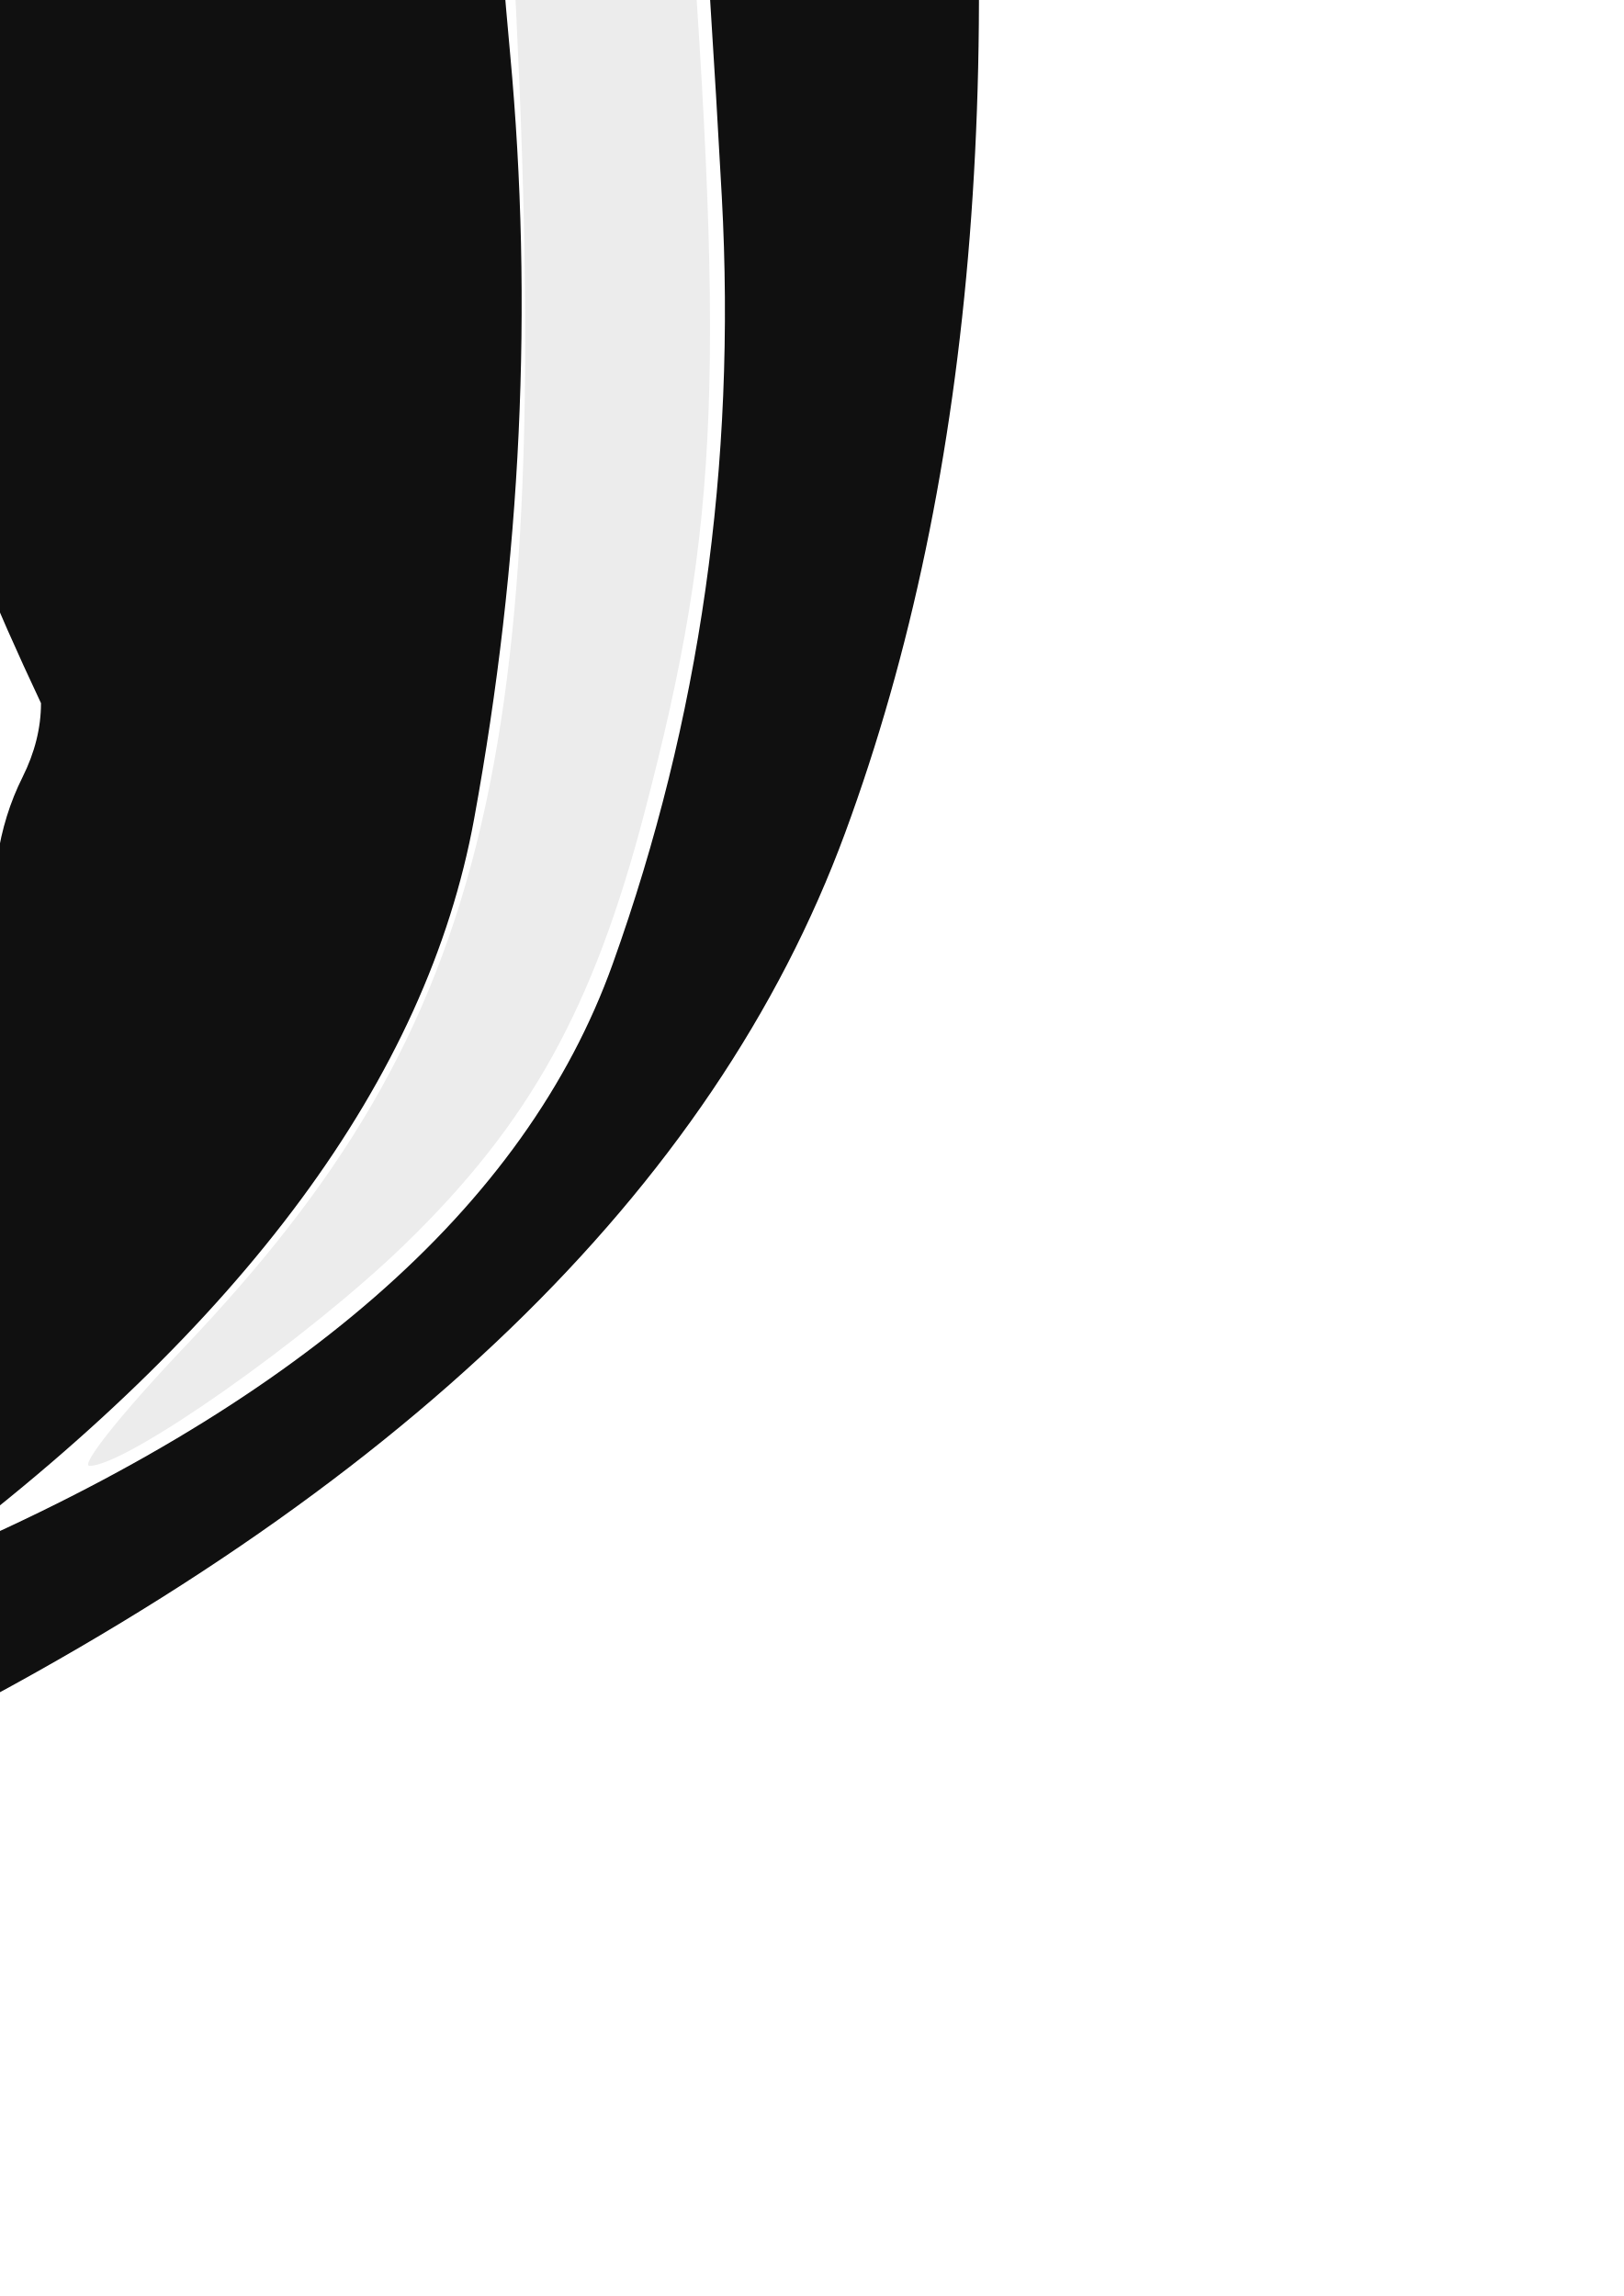
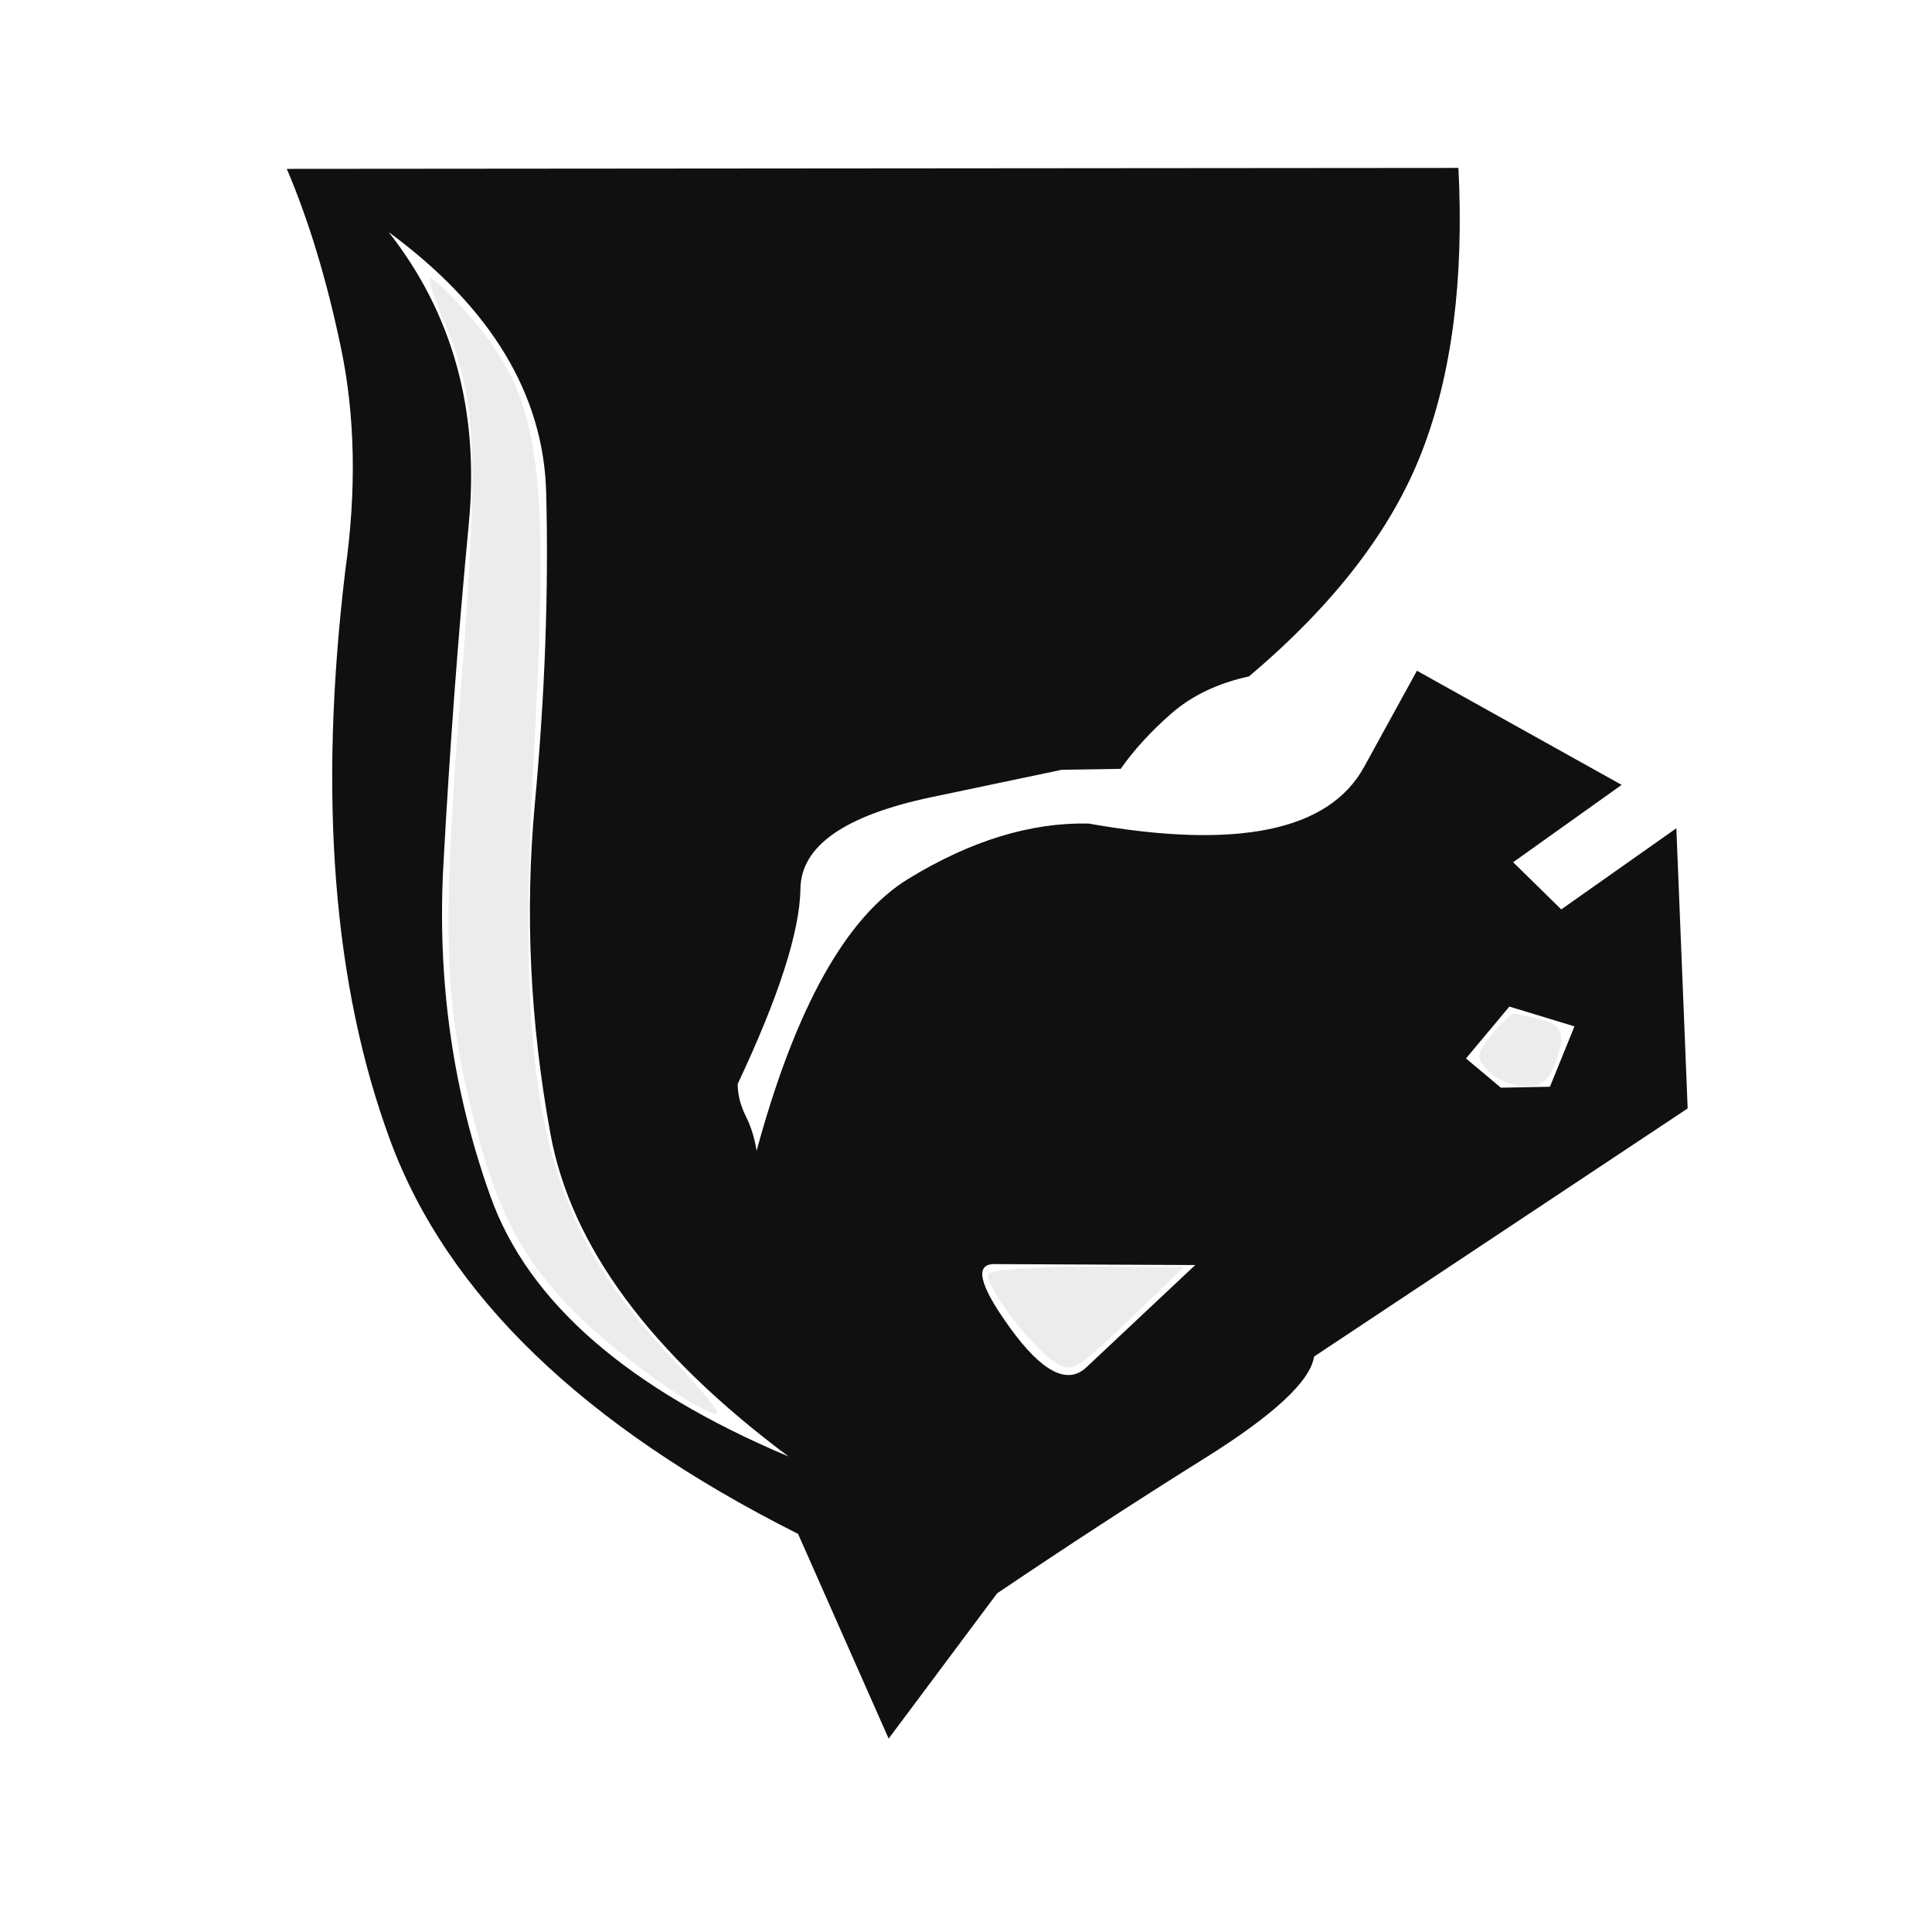
- <svg xmlns="http://www.w3.org/2000/svg" width="210mm" height="297mm" viewBox="0 0 744.094 1052.362" id="svg3470" version="1.1">
-   <defs id="defs3472" />
-   <g id="layer1">
-     <g id="g3487" transform="matrix(1,0,0,-1,-1292.214,1194.291)">
-       <g id="g4" transform="matrix(1,0,0,-1,0,2048)">
-         <path id="path6" d="m 502,1180 -52,-1 -26,-64 69,-21 46,55 z m 536,187 q 34,-1 -16,68 -50,69 -80,42 L 826,1368 Z m -338,98 q 6,39 115.5,107.5 Q 925,1641 1036,1716 l 115,154 96,-217 Q 1589,1481 1679.5,1235.5 1770,990 1727,632 1709,504 1731.5,396 1754,288 1789,206 L 547,205 q -9,178 39,301.5 48,123.5 183,237.5 50,11 82.5,39.5 Q 884,812 905,842 l 62.5,1 q 0,0 138,29 138,29 139,97 1,68 66.5,207 0,17 -8.5,34 -8.5,17 -11.5,37 Q 1229,1019 1130,958.5 1031,898 939,900 703,942 647,840 L 591,738 374,859 489,941 438,991 316,905 304,1202 Z M 1681,273 q -102,130 -85,308.5 17,178.5 27,362.5 10,184 -50,351.5 -60,167.5 -316,275.5 220,-164 252.5,-342 Q 1542,1051 1526,878.5 1510,706 1514,549.5 1518,393 1681,273 Z" style="fill:#101010" />
-       </g>
-       <path id="path2989" d="m 1601.305,1693.04 c -81.081,-89.747 -91.584,-156.541 -74.228,-472.05 20.379,-370.451 -8.751,-495.118 -150.558,-644.339 -28.348,-29.831 -47.814,-54.237 -43.256,-54.237 17.017,0 100.109,58.435 144.65,101.726 57.052,55.451 86.14,107.892 109.639,197.664 34.994,133.685 37.544,201.94 17.328,463.818 -19.991,258.959 -17.542,312.62 18.058,395.671 9.698,22.625 16.131,42.64 14.293,44.477 -1.837,1.837 -18.004,-12.891 -35.926,-32.729 l 0,0 z" style="fill:#ececec;fill-opacity:1;stroke:#101010;stroke-width:0;stroke-linecap:round;stroke-linejoin:miter;stroke-miterlimit:3.8;stroke-dasharray:none;stroke-dashoffset:0;stroke-opacity:1" />
-       <path id="path2991" d="m 896.703,621.33 c 55.683,-53.268 60.422,-55.961 78.102,-44.378 26.068,17.078 76.403,84.066 70.43,93.731 -2.697,4.364 -50.558,7.805 -106.358,7.646 l -101.454,-0.289 59.28,-56.71 z" style="fill:#ececec;fill-opacity:1;stroke:#101010;stroke-width:0;stroke-linecap:round;stroke-linejoin:miter;stroke-miterlimit:3.8;stroke-dasharray:none;stroke-dashoffset:0;stroke-opacity:1" />
-       <path id="path2993" d="m 464.271,941.446 c -27.441,-6.601 -31.269,-14.684 -20.96,-44.258 7.682,-22.038 14.483,-27.656 33.481,-27.656 13.112,0 30.363,7.207 38.335,16.017 13.592,15.019 13.367,17.451 -3.624,39.051 -9.965,12.669 -20.764,22.581 -23.997,22.028 -3.233,-0.554 -13.689,-2.885 -23.235,-5.181 z" style="fill:#ececec;fill-opacity:1;stroke:#101010;stroke-width:0;stroke-linecap:round;stroke-linejoin:miter;stroke-miterlimit:3.8;stroke-dasharray:none;stroke-dashoffset:0;stroke-opacity:1" />
-     </g>
+ <svg xmlns="http://www.w3.org/2000/svg" viewBox="0 0 2048 2048" id="svg2" version="1.1" width="100%" height="100%">
+   <defs id="defs10" />
+   <g transform="matrix(-1,0,0,1,2093,-27)" id="g4">
+     <path d="m 502,1180 -52,-1 -26,-64 69,-21 46,55 z m 536,187 q 34,-1 -16,68 -50,69 -80,42 L 826,1368 Z m -338,98 q 6,39 115.5,107.5 Q 925,1641 1036,1716 l 115,154 96,-217 Q 1589,1481 1679.5,1235.5 1770,990 1727,632 1709,504 1731.5,396 1754,288 1789,206 L 547,205 q -9,178 39,301.5 48,123.5 183,237.5 50,11 82.5,39.5 Q 884,812 905,842 l 62.5,1 q 0,0 138,29 138,29 139,97 1,68 66.5,207 0,17 -8.5,34 -8.5,17 -11.5,37 Q 1229,1019 1130,958.5 1031,898 939,900 703,942 647,840 L 591,738 374,859 489,941 438,991 316,905 304,1202 Z M 1681,273 q -102,130 -85,308.5 17,178.5 27,362.5 10,184 -50,351.5 -60,167.5 -316,275.5 220,-164 252.5,-342 Q 1542,1051 1526,878.5 1510,706 1514,549.5 1518,393 1681,273 Z" id="path6" style="fill:#101010" />
  </g>
+   <path style="fill:#ececec;fill-opacity:1;stroke:#101010;stroke-width:0;stroke-linecap:round;stroke-linejoin:miter;stroke-miterlimit:3.8;stroke-dasharray:none;stroke-dashoffset:0;stroke-opacity:1" d="m 491.695,327.96 c 81.081,89.747 91.584,156.541 74.228,472.05 -20.379,370.451 8.751,495.118 150.558,644.339 28.348,29.831 47.814,54.237 43.256,54.237 -17.017,0 -100.109,-58.435 -144.65,-101.726 -57.052,-55.451 -86.14,-107.892 -109.639,-197.664 -34.994,-133.685 -37.544,-201.94 -17.328,-463.818 19.991,-258.959 17.542,-312.62 -18.058,-395.671 -9.698,-22.625 -16.131,-42.64 -14.293,-44.477 1.837,-1.837 18.004,12.891 35.926,32.729 l 0,0 z" id="path2989" />
+   <path style="fill:#ececec;fill-opacity:1;stroke:#101010;stroke-width:0;stroke-linecap:round;stroke-linejoin:miter;stroke-miterlimit:3.8;stroke-dasharray:none;stroke-dashoffset:0;stroke-opacity:1" d="m 1196.297,1399.67 c -55.683,53.269 -60.422,55.961 -78.102,44.378 -26.068,-17.078 -76.403,-84.066 -70.43,-93.731 2.697,-4.364 50.558,-7.805 106.358,-7.646 l 101.454,0.289 -59.28,56.709 z" id="path2991" />
+   <path style="fill:#ececec;fill-opacity:1;stroke:#101010;stroke-width:0;stroke-linecap:round;stroke-linejoin:miter;stroke-miterlimit:3.8;stroke-dasharray:none;stroke-dashoffset:0;stroke-opacity:1" d="m 1628.729,1079.554 c 27.441,6.601 31.27,14.684 20.96,44.258 -7.683,22.038 -14.483,27.656 -33.481,27.656 -13.112,0 -30.363,-7.207 -38.335,-16.017 -13.592,-15.019 -13.367,-17.451 3.624,-39.051 9.965,-12.669 20.764,-22.581 23.997,-22.027 3.233,0.554 13.689,2.885 23.235,5.181 z" id="path2993" />
</svg>
